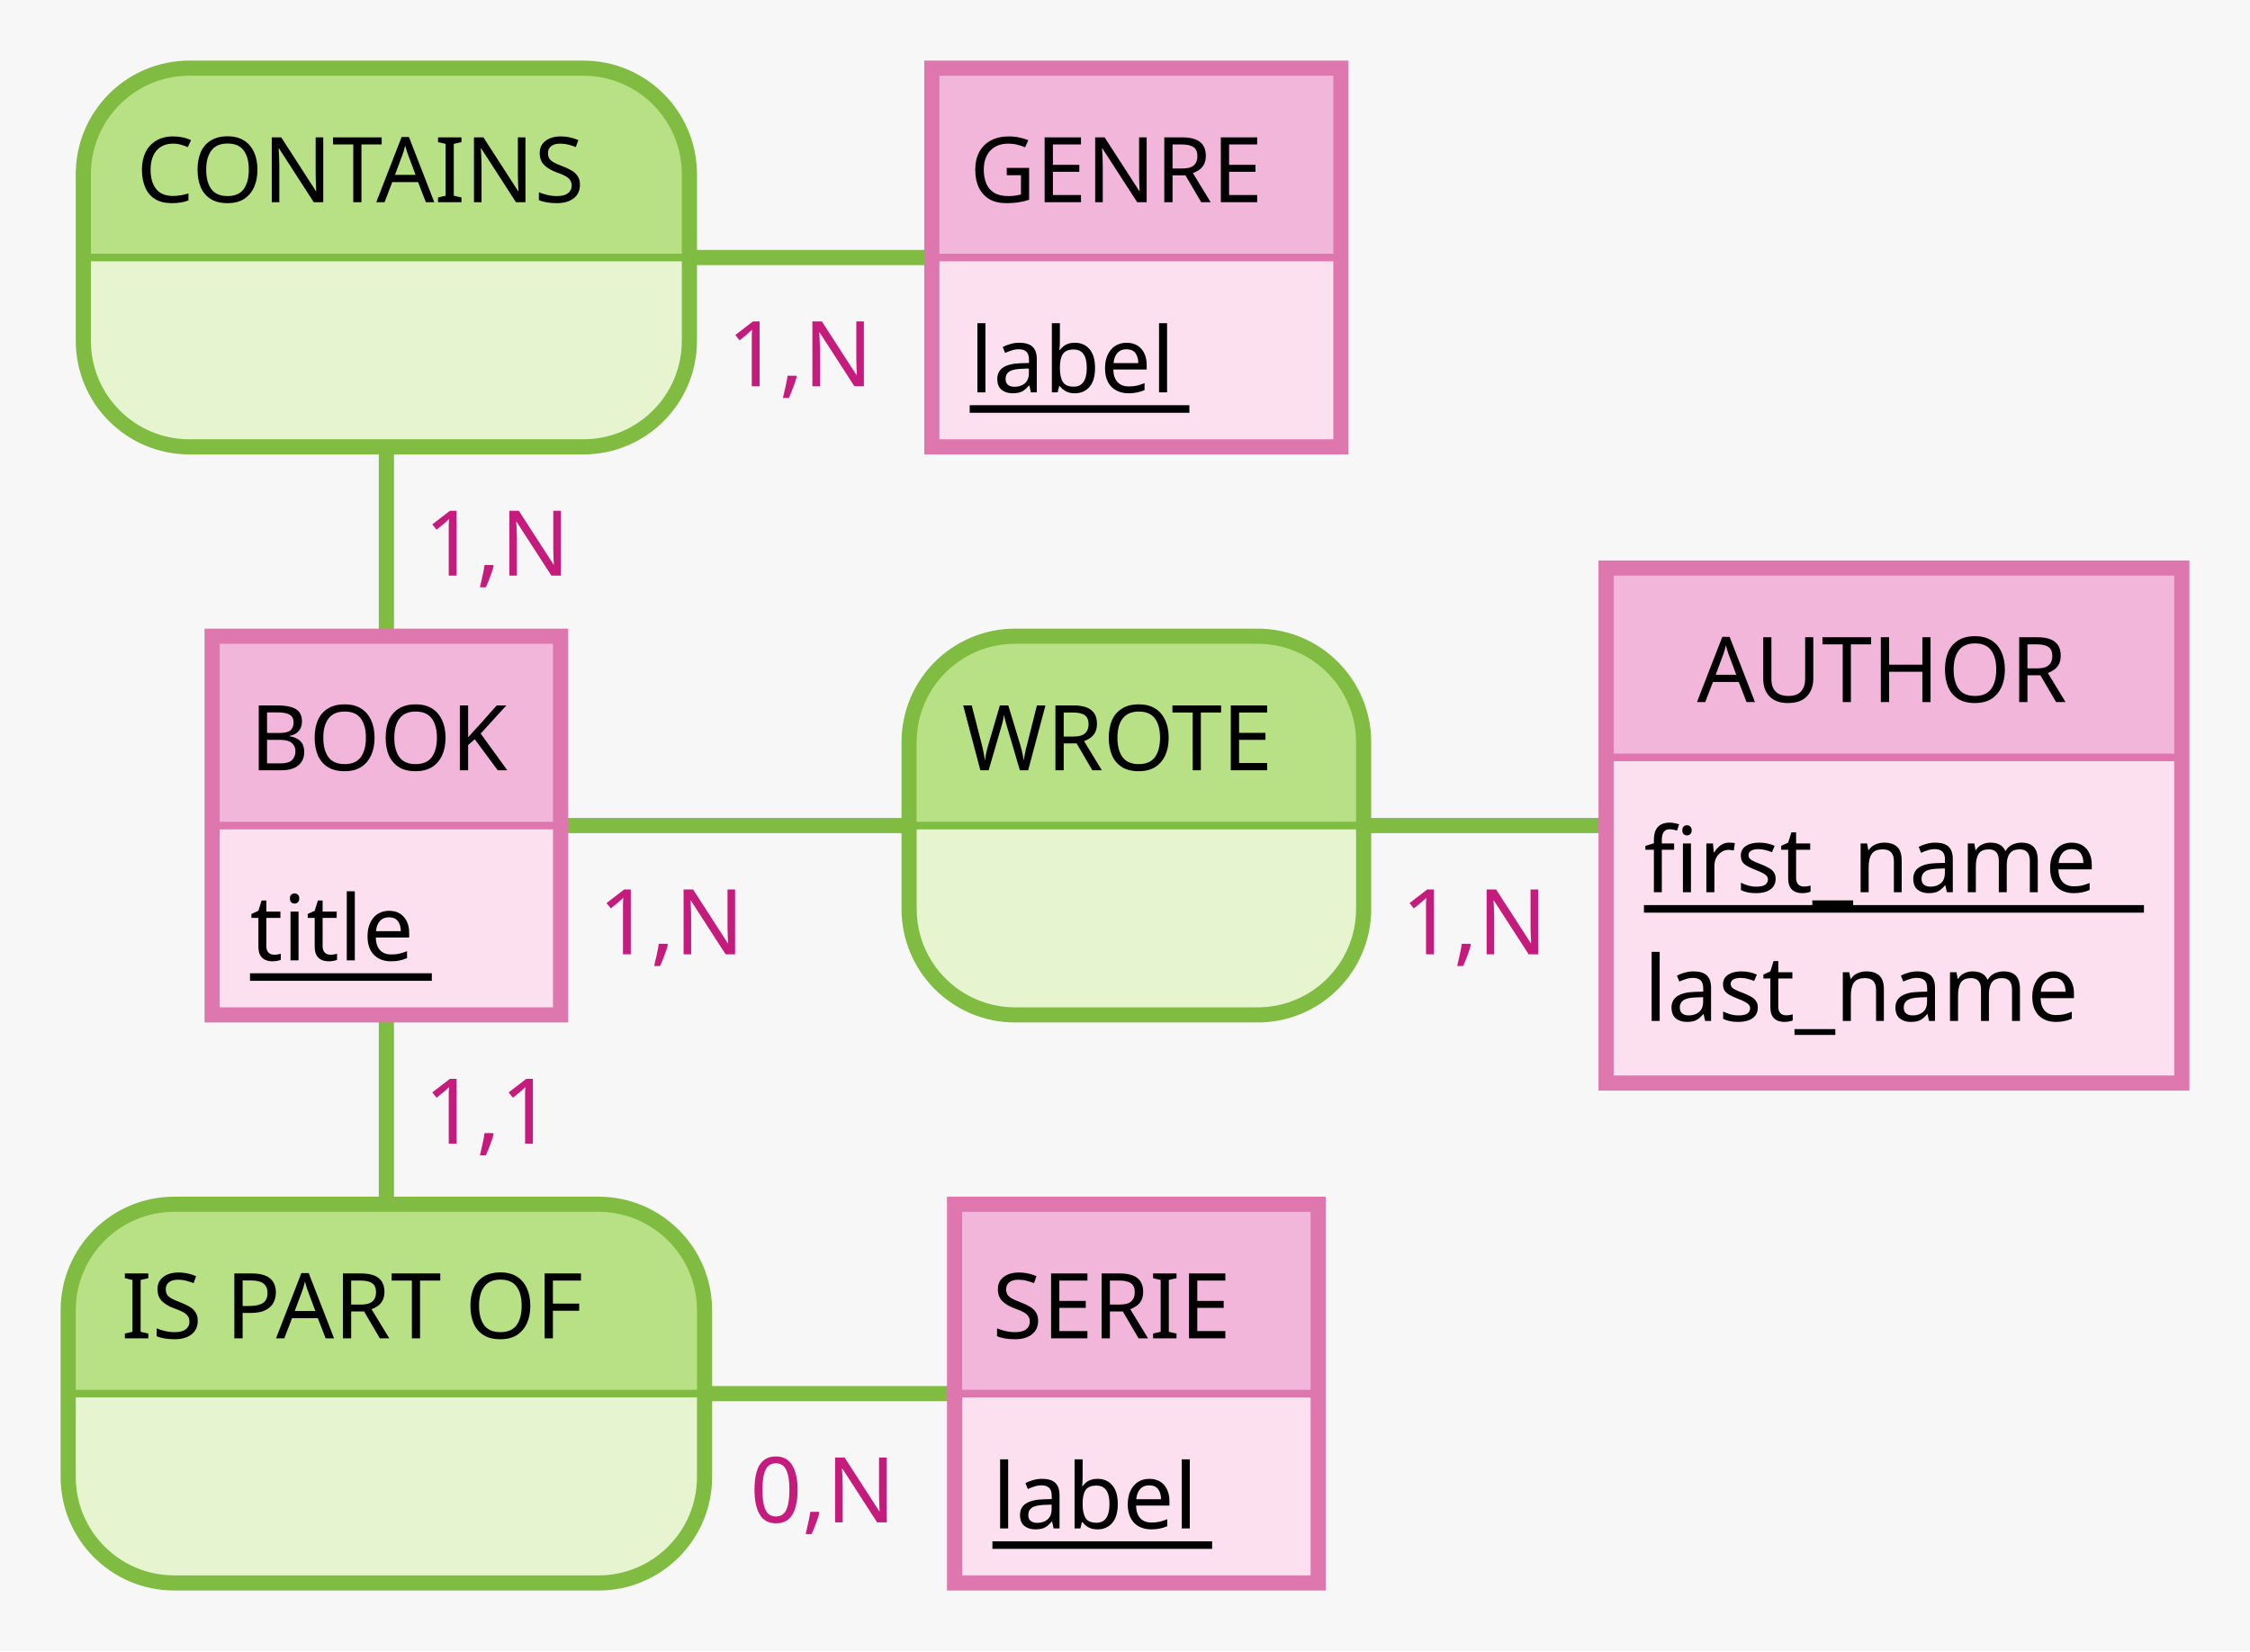
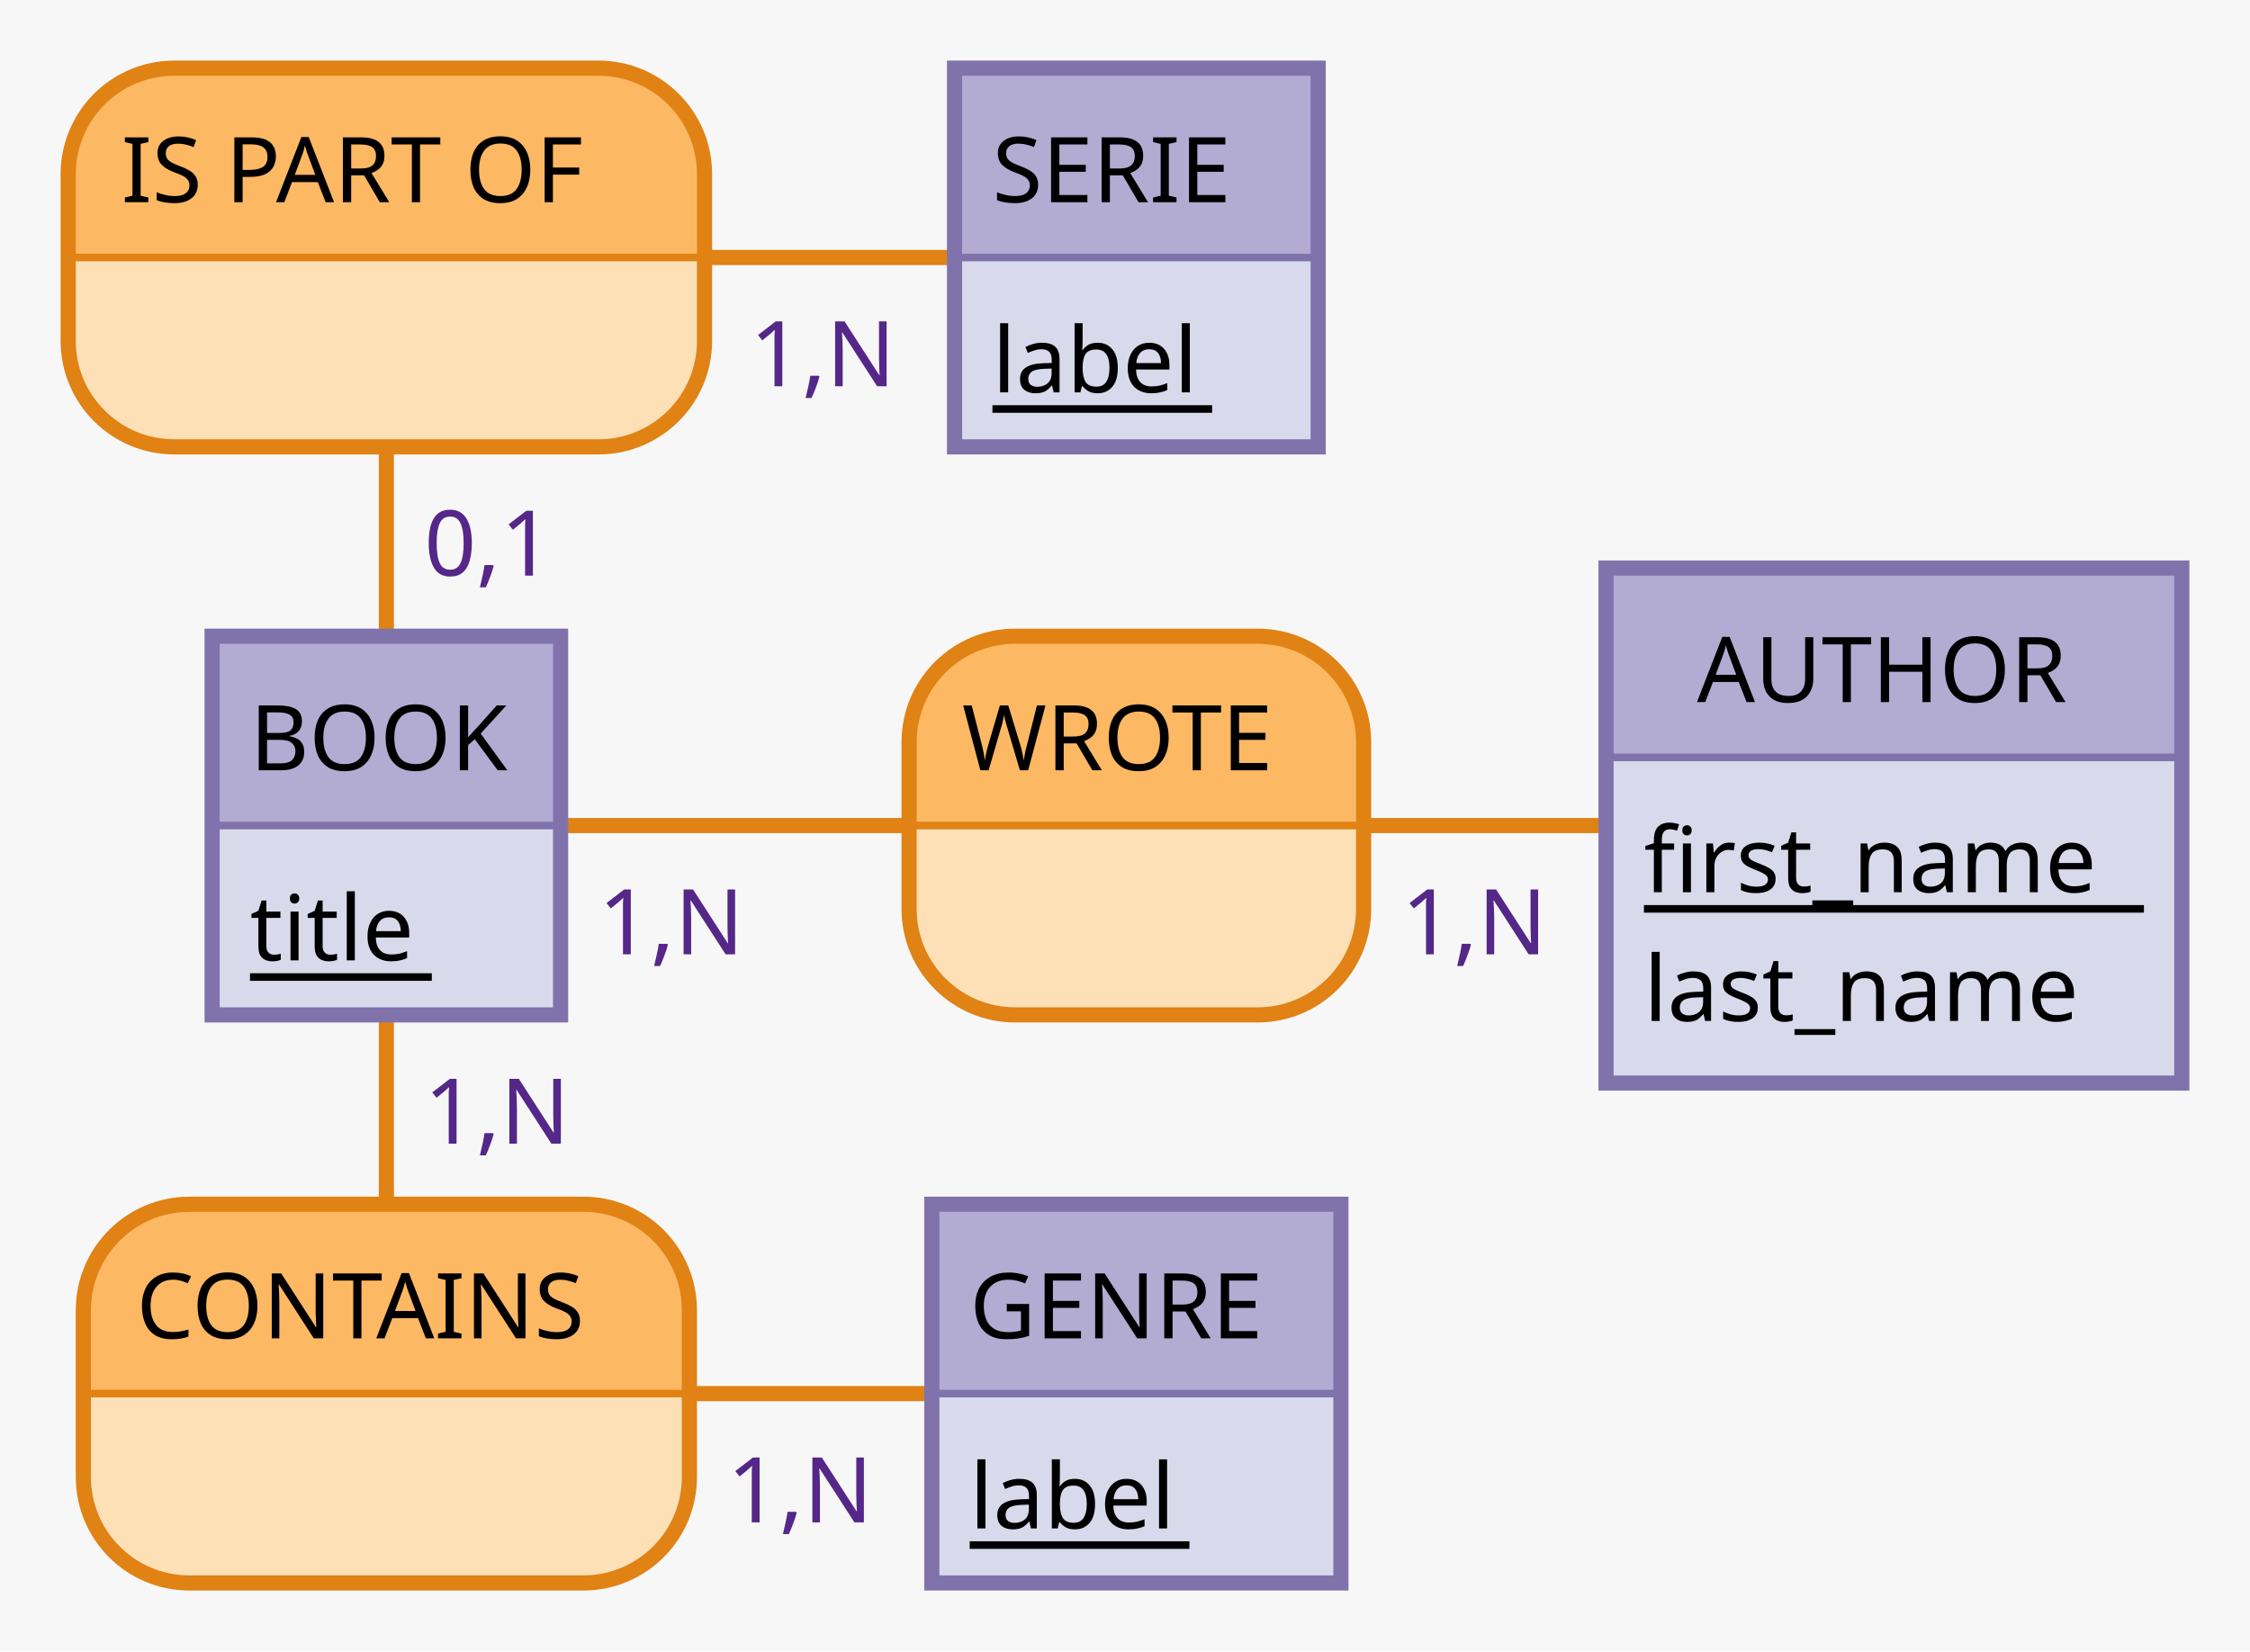
<svg xmlns="http://www.w3.org/2000/svg" width="297" height="218" view_box="0 0 297 218">\n\n<rect id="frame" x="0" y="0" width="297" height="218" fill="#f7f7f7" stroke="none" stroke-width="0" />
-   <line x1="150" y1="34" x2="51" y2="34" stroke="#7fbc41" stroke-width="2" />
-   <text x="96" y="51.0" fill="#c51b7d" font-family="Verdana" font-size="12">1,N</text>
-   <line x1="51" y1="109" x2="51" y2="34" stroke="#7fbc41" stroke-width="2" />
-   <text x="56.0" y="76" fill="#c51b7d" font-family="Verdana" font-size="12">1,N</text>
+   <line x1="150" y1="184" x2="51" y2="184" stroke="#e08214" stroke-width="2" />
+   <text x="96" y="201.0" fill="#542788" font-family="Verdana" font-size="12">1,N</text>
+   <line x1="51" y1="109" x2="51" y2="184" stroke="#e08214" stroke-width="2" />
+   <text x="56.0" y="151" fill="#542788" font-family="Verdana" font-size="12">1,N</text>
  <g id="association-CONTAINS">
-     <path d="M 77 9 a 14 14 90 0 1 14 14 V 34 h -80 V 23 a 14 14 90 0 1 14 -14" fill="#b8e186" stroke="#b8e186" stroke-width="0" />
-     <path d="M 91 34.0 v 11 a 14 14 90 0 1 -14 14 H 25 a 14 14 90 0 1 -14 -14 V 34.0 H 80" fill="#e6f5d0" stroke="#e6f5d0" stroke-width="0" />
-     <rect x="11" y="9" width="80" height="50" fill="none" rx="14" stroke="#7fbc41" stroke-width="2" />
-     <line x1="11" y1="34" x2="91" y2="34" stroke="#7fbc41" stroke-width="1" />
-     <text x="18" y="26.7" fill="#000000" font-family="Verdana" font-size="12">CONTAINS</text>
+     <path d="M 77 159 a 14 14 90 0 1 14 14 V 184 h -80 V 173 a 14 14 90 0 1 14 -14" fill="#fdb863" stroke="#fdb863" stroke-width="0" />
+     <path d="M 91 184.0 v 11 a 14 14 90 0 1 -14 14 H 25 a 14 14 90 0 1 -14 -14 V 184.0 H 80" fill="#fee0b6" stroke="#fee0b6" stroke-width="0" />
+     <rect x="11" y="159" width="80" height="50" fill="none" rx="14" stroke="#e08214" stroke-width="2" />
+     <line x1="11" y1="184" x2="91" y2="184" stroke="#e08214" stroke-width="1" />
+     <text x="18" y="176.7" fill="#000000" font-family="Verdana" font-size="12">CONTAINS</text>
  </g>
-   <line x1="150" y1="184" x2="51" y2="184" stroke="#7fbc41" stroke-width="2" />
-   <text x="99" y="201.0" fill="#c51b7d" font-family="Verdana" font-size="12">0,N</text>
-   <line x1="51" y1="109" x2="51" y2="184" stroke="#7fbc41" stroke-width="2" />
-   <text x="56.0" y="151" fill="#c51b7d" font-family="Verdana" font-size="12">1,1</text>
+   <line x1="150" y1="34" x2="51" y2="34" stroke="#e08214" stroke-width="2" />
+   <text x="99" y="51.0" fill="#542788" font-family="Verdana" font-size="12">1,N</text>
+   <line x1="51" y1="109" x2="51" y2="34" stroke="#e08214" stroke-width="2" />
+   <text x="56.0" y="76" fill="#542788" font-family="Verdana" font-size="12">0,1</text>
  <g id="association-IS PART OF">
-     <path d="M 79 159 a 14 14 90 0 1 14 14 V 184 h -84 V 173 a 14 14 90 0 1 14 -14" fill="#b8e186" stroke="#b8e186" stroke-width="0" />
-     <path d="M 93 184.0 v 11 a 14 14 90 0 1 -14 14 H 23 a 14 14 90 0 1 -14 -14 V 184.0 H 84" fill="#e6f5d0" stroke="#e6f5d0" stroke-width="0" />
-     <rect x="9" y="159" width="84" height="50" fill="none" rx="14" stroke="#7fbc41" stroke-width="2" />
-     <line x1="9" y1="184" x2="93" y2="184" stroke="#7fbc41" stroke-width="1" />
-     <text x="16" y="176.7" fill="#000000" font-family="Verdana" font-size="12">IS PART OF</text>
+     <path d="M 79 9 a 14 14 90 0 1 14 14 V 34 h -84 V 23 a 14 14 90 0 1 14 -14" fill="#fdb863" stroke="#fdb863" stroke-width="0" />
+     <path d="M 93 34.0 v 11 a 14 14 90 0 1 -14 14 H 23 a 14 14 90 0 1 -14 -14 V 34.0 H 84" fill="#fee0b6" stroke="#fee0b6" stroke-width="0" />
+     <rect x="9" y="9" width="84" height="50" fill="none" rx="14" stroke="#e08214" stroke-width="2" />
+     <line x1="9" y1="34" x2="93" y2="34" stroke="#e08214" stroke-width="1" />
+     <text x="16" y="26.7" fill="#000000" font-family="Verdana" font-size="12">IS PART OF</text>
  </g>
-   <line x1="51" y1="109" x2="150" y2="109" stroke="#7fbc41" stroke-width="2" />
-   <text x="79" y="126.0" fill="#c51b7d" font-family="Verdana" font-size="12">1,N</text>
-   <line x1="250" y1="109" x2="150" y2="109" stroke="#7fbc41" stroke-width="2" />
-   <text x="185" y="126.0" fill="#c51b7d" font-family="Verdana" font-size="12">1,N</text>
+   <line x1="51" y1="109" x2="150" y2="109" stroke="#e08214" stroke-width="2" />
+   <text x="79" y="126.0" fill="#542788" font-family="Verdana" font-size="12">1,N</text>
+   <line x1="250" y1="109" x2="150" y2="109" stroke="#e08214" stroke-width="2" />
+   <text x="185" y="126.0" fill="#542788" font-family="Verdana" font-size="12">1,N</text>
  <g id="association-WROTE">
-     <path d="M 166 84 a 14 14 90 0 1 14 14 V 109 h -60 V 98 a 14 14 90 0 1 14 -14" fill="#b8e186" stroke="#b8e186" stroke-width="0" />
-     <path d="M 180 109.0 v 11 a 14 14 90 0 1 -14 14 H 134 a 14 14 90 0 1 -14 -14 V 109.0 H 60" fill="#e6f5d0" stroke="#e6f5d0" stroke-width="0" />
-     <rect x="120" y="84" width="60" height="50" fill="none" rx="14" stroke="#7fbc41" stroke-width="2" />
-     <line x1="120" y1="109" x2="180" y2="109" stroke="#7fbc41" stroke-width="1" />
+     <path d="M 166 84 a 14 14 90 0 1 14 14 V 109 h -60 V 98 a 14 14 90 0 1 14 -14" fill="#fdb863" stroke="#fdb863" stroke-width="0" />
+     <path d="M 180 109.0 v 11 a 14 14 90 0 1 -14 14 H 134 a 14 14 90 0 1 -14 -14 V 109.0 H 60" fill="#fee0b6" stroke="#fee0b6" stroke-width="0" />
+     <rect x="120" y="84" width="60" height="50" fill="none" rx="14" stroke="#e08214" stroke-width="2" />
+     <line x1="120" y1="109" x2="180" y2="109" stroke="#e08214" stroke-width="1" />
    <text x="127" y="101.7" fill="#000000" font-family="Verdana" font-size="12">WROTE</text>
  </g>
  <g id="entity-GENRE">
    <g id="frame-GENRE">
-       <rect x="123" y="9" width="54" height="25" fill="#f1b6da" stroke="#f1b6da" stroke-width="0" />
-       <rect x="123" y="34.0" width="54" height="25" fill="#fde0ef" stroke="#fde0ef" stroke-width="0" />
-       <rect x="123" y="9" width="54" height="50" fill="none" stroke="#de77ae" stroke-width="2" />
-       <line x1="123" y1="34" x2="177" y2="34" stroke="#de77ae" stroke-width="1" />
+       <rect x="123" y="159" width="54" height="25" fill="#b2abd2" stroke="#b2abd2" stroke-width="0" />
+       <rect x="123" y="184.0" width="54" height="25" fill="#d8daeb" stroke="#d8daeb" stroke-width="0" />
+       <rect x="123" y="159" width="54" height="50" fill="none" stroke="#8073ac" stroke-width="2" />
+       <line x1="123" y1="184" x2="177" y2="184" stroke="#8073ac" stroke-width="1" />
    </g>
-     <text x="128" y="26.7" fill="#000000" font-family="Verdana" font-size="12">GENRE</text>
-     <text x="128" y="51.8" fill="#000000" font-family="Verdana" font-size="12">label</text>
-     <line x1="128" y1="54" x2="157" y2="54" stroke="#000000" stroke-width="1" />
+     <text x="128" y="176.7" fill="#000000" font-family="Verdana" font-size="12">GENRE</text>
+     <text x="128" y="201.8" fill="#000000" font-family="Verdana" font-size="12">label</text>
+     <line x1="128" y1="204" x2="157" y2="204" stroke="#000000" stroke-width="1" />
  </g>
  <g id="entity-SERIE">
    <g id="frame-SERIE">
-       <rect x="126" y="159" width="48" height="25" fill="#f1b6da" stroke="#f1b6da" stroke-width="0" />
-       <rect x="126" y="184.0" width="48" height="25" fill="#fde0ef" stroke="#fde0ef" stroke-width="0" />
-       <rect x="126" y="159" width="48" height="50" fill="none" stroke="#de77ae" stroke-width="2" />
-       <line x1="126" y1="184" x2="174" y2="184" stroke="#de77ae" stroke-width="1" />
+       <rect x="126" y="9" width="48" height="25" fill="#b2abd2" stroke="#b2abd2" stroke-width="0" />
+       <rect x="126" y="34.0" width="48" height="25" fill="#d8daeb" stroke="#d8daeb" stroke-width="0" />
+       <rect x="126" y="9" width="48" height="50" fill="none" stroke="#8073ac" stroke-width="2" />
+       <line x1="126" y1="34" x2="174" y2="34" stroke="#8073ac" stroke-width="1" />
    </g>
-     <text x="131" y="176.7" fill="#000000" font-family="Verdana" font-size="12">SERIE</text>
-     <text x="131" y="201.8" fill="#000000" font-family="Verdana" font-size="12">label</text>
-     <line x1="131" y1="204" x2="160" y2="204" stroke="#000000" stroke-width="1" />
+     <text x="131" y="26.7" fill="#000000" font-family="Verdana" font-size="12">SERIE</text>
+     <text x="131" y="51.8" fill="#000000" font-family="Verdana" font-size="12">label</text>
+     <line x1="131" y1="54" x2="160" y2="54" stroke="#000000" stroke-width="1" />
  </g>
  <g id="entity-BOOK">
    <g id="frame-BOOK">
-       <rect x="28" y="84" width="46" height="25" fill="#f1b6da" stroke="#f1b6da" stroke-width="0" />
-       <rect x="28" y="109.0" width="46" height="25" fill="#fde0ef" stroke="#fde0ef" stroke-width="0" />
-       <rect x="28" y="84" width="46" height="50" fill="none" stroke="#de77ae" stroke-width="2" />
-       <line x1="28" y1="109" x2="74" y2="109" stroke="#de77ae" stroke-width="1" />
+       <rect x="28" y="84" width="46" height="25" fill="#b2abd2" stroke="#b2abd2" stroke-width="0" />
+       <rect x="28" y="109.0" width="46" height="25" fill="#d8daeb" stroke="#d8daeb" stroke-width="0" />
+       <rect x="28" y="84" width="46" height="50" fill="none" stroke="#8073ac" stroke-width="2" />
+       <line x1="28" y1="109" x2="74" y2="109" stroke="#8073ac" stroke-width="1" />
    </g>
    <text x="33" y="101.7" fill="#000000" font-family="Verdana" font-size="12">BOOK</text>
    <text x="33" y="126.8" fill="#000000" font-family="Verdana" font-size="12">title</text>
    <line x1="33" y1="129" x2="57" y2="129" stroke="#000000" stroke-width="1" />
  </g>
  <g id="entity-AUTHOR">
    <g id="frame-AUTHOR">
-       <rect x="212" y="75" width="76" height="25" fill="#f1b6da" stroke="#f1b6da" stroke-width="0" />
-       <rect x="212" y="100.0" width="76" height="43" fill="#fde0ef" stroke="#fde0ef" stroke-width="0" />
-       <rect x="212" y="75" width="76" height="68" fill="none" stroke="#de77ae" stroke-width="2" />
-       <line x1="212" y1="100" x2="288" y2="100" stroke="#de77ae" stroke-width="1" />
+       <rect x="212" y="75" width="76" height="25" fill="#b2abd2" stroke="#b2abd2" stroke-width="0" />
+       <rect x="212" y="100.0" width="76" height="43" fill="#d8daeb" stroke="#d8daeb" stroke-width="0" />
+       <rect x="212" y="75" width="76" height="68" fill="none" stroke="#8073ac" stroke-width="2" />
+       <line x1="212" y1="100" x2="288" y2="100" stroke="#8073ac" stroke-width="1" />
    </g>
    <text x="224" y="92.7" fill="#000000" font-family="Verdana" font-size="12">AUTHOR</text>
    <text x="217" y="117.8" fill="#000000" font-family="Verdana" font-size="12">first_name</text>
    <line x1="217" y1="120" x2="283" y2="120" stroke="#000000" stroke-width="1" />
    <text x="217" y="134.8" fill="#000000" font-family="Verdana" font-size="12">last_name</text>
  </g>
</svg>
